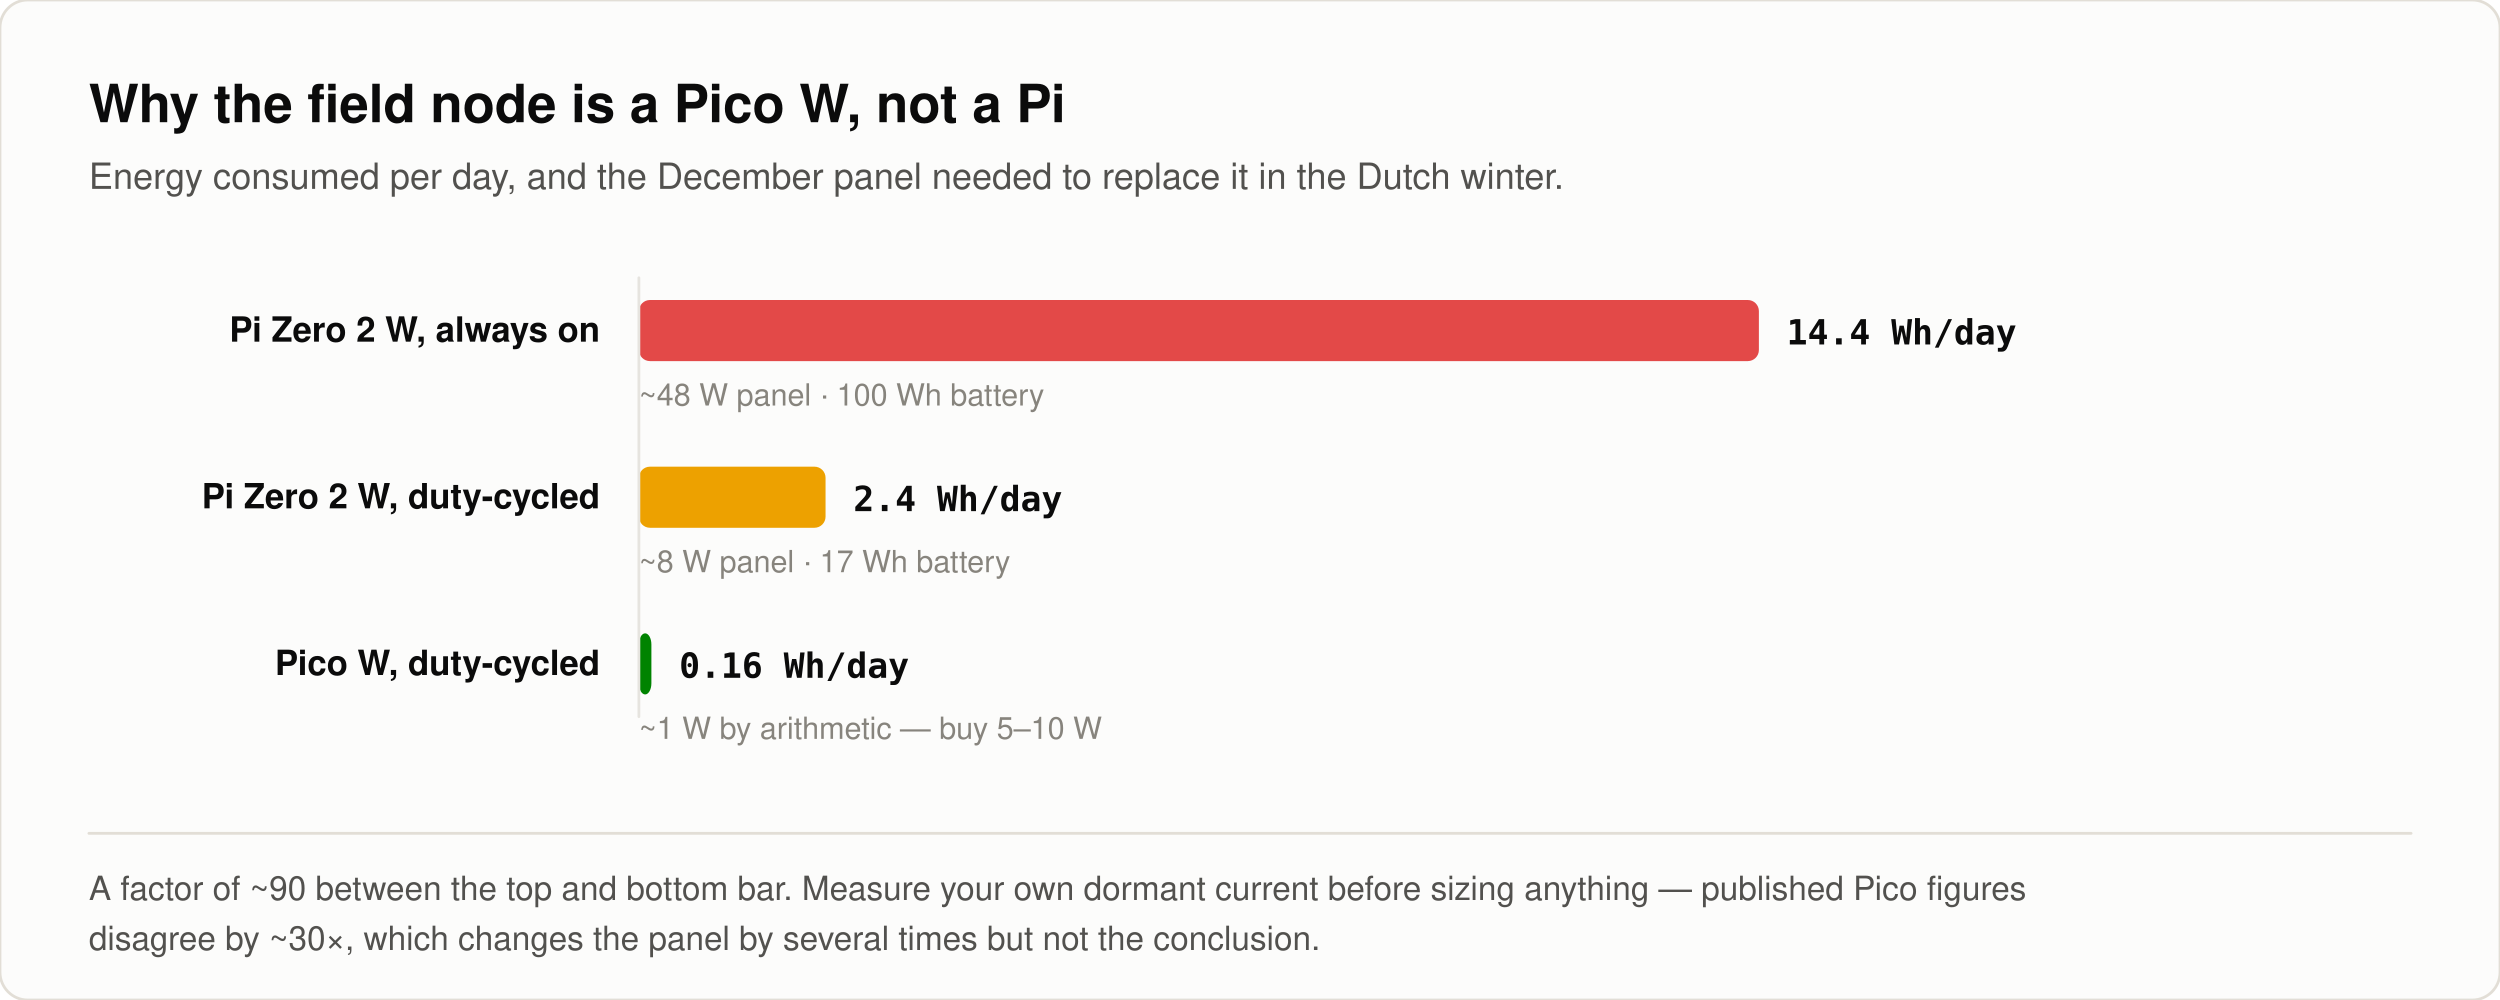
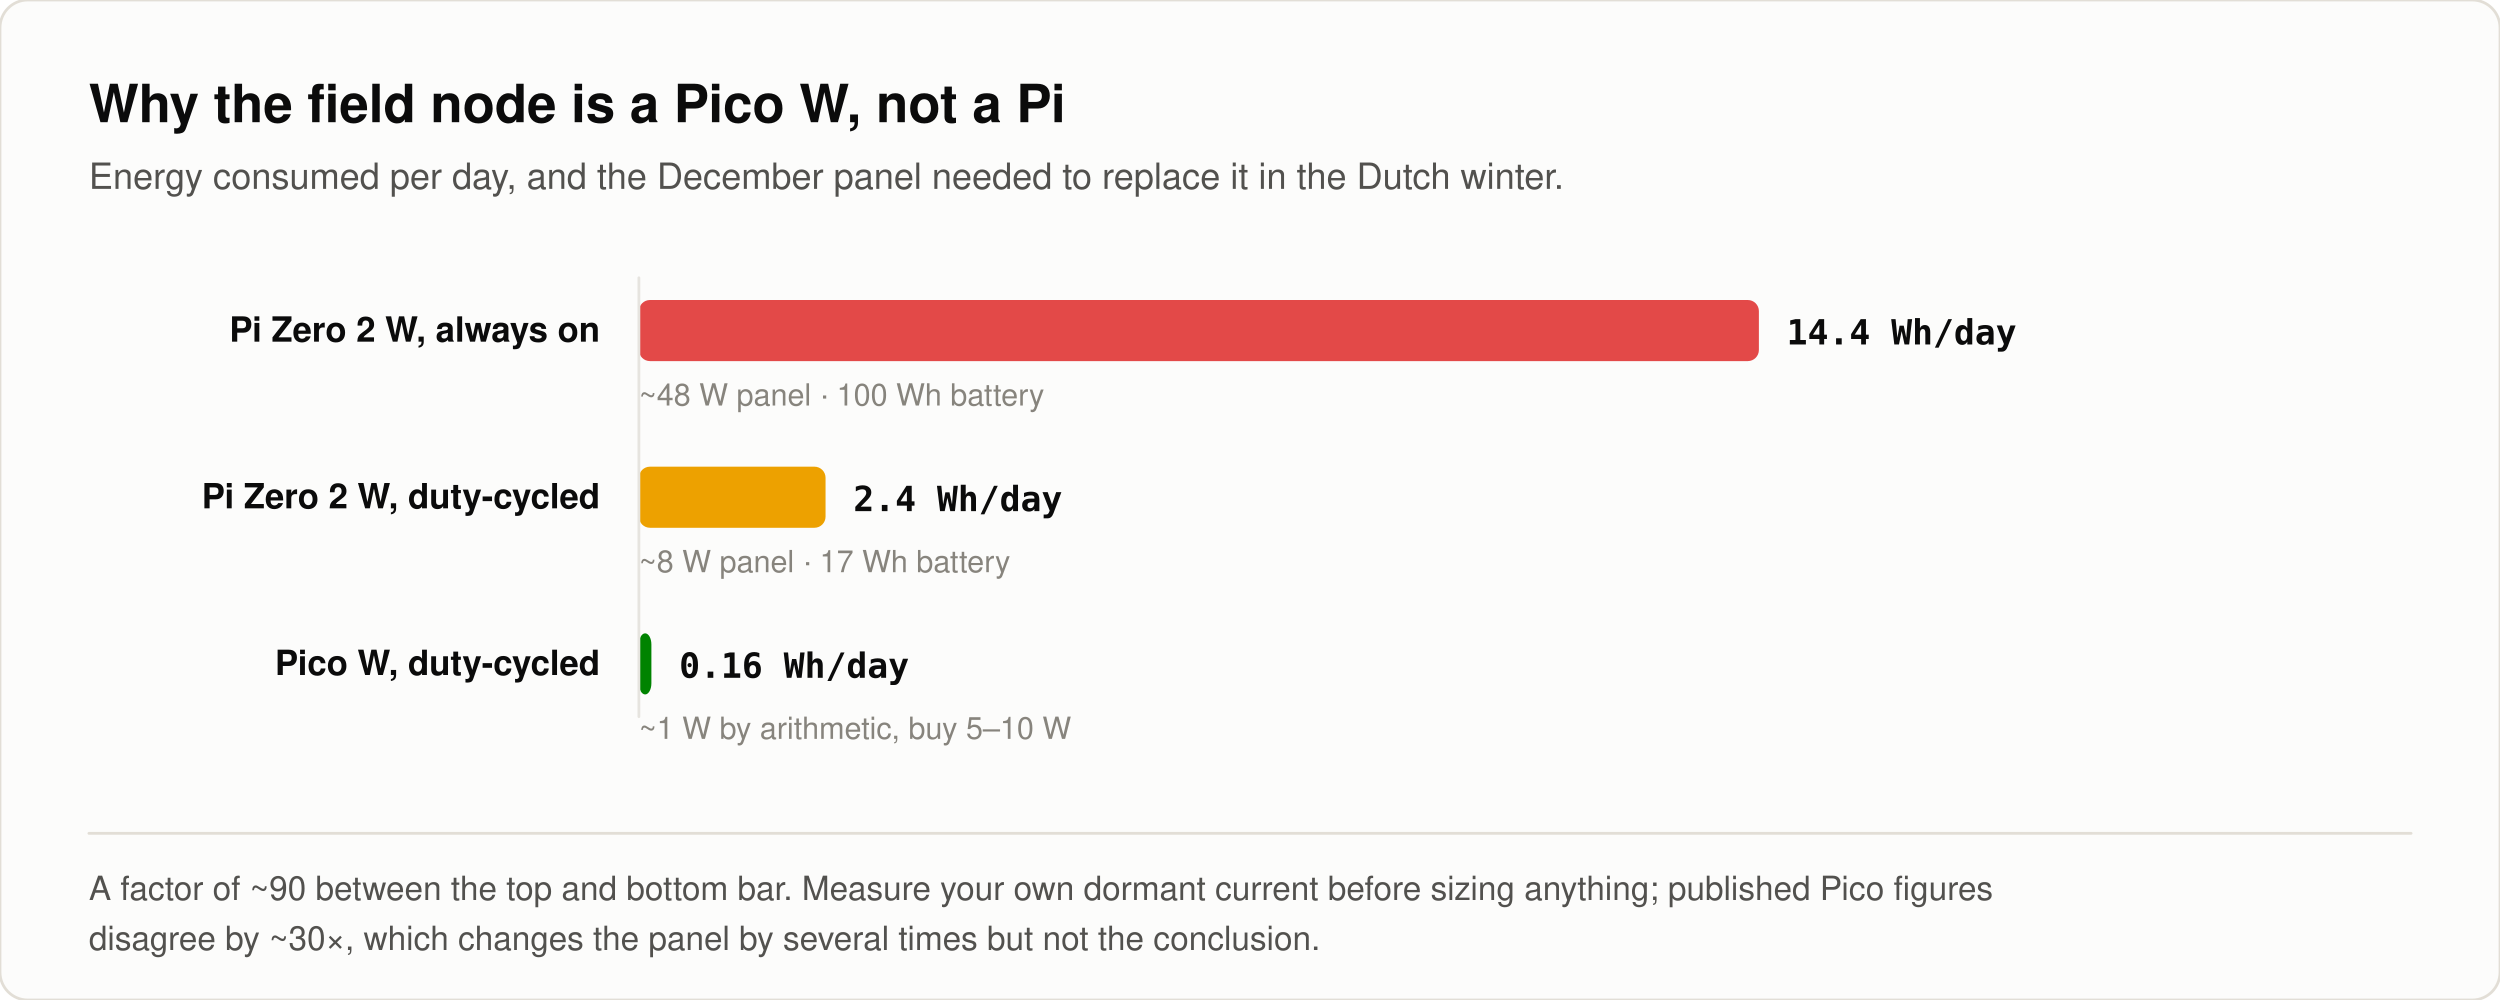
<svg xmlns="http://www.w3.org/2000/svg" viewBox="0 0 900 360" width="900" height="360" role="img" aria-label="Daily energy budget: Pi versus Pico">
  <rect x="0.0" y="0.0" width="900.0" height="360.0" rx="10" fill="#fcfcfb" stroke="#e2ded6" stroke-width="1" />
  <text x="32.0" y="44.0" font-family="Helvetica, Arial, sans-serif" font-size="19" font-weight="bold" fill="#0b0b0b" text-anchor="start">Why the field node is a Pico W, not a Pi</text>
  <text x="32.0" y="68.0" font-family="Helvetica, Arial, sans-serif" font-size="13" font-weight="normal" fill="#52514e" text-anchor="start">Energy consumed per day, and the December panel needed to replace it in the Dutch winter.</text>
  <text x="216.0" y="123.0" font-family="Helvetica, Arial, sans-serif" font-size="12.5" font-weight="bold" fill="#0b0b0b" text-anchor="end">Pi Zero 2 W, always on</text>
  <rect x="230.0" y="108.0" width="403.2" height="22.0" rx="4" fill="#e34948" />
  <text x="643.2" y="124.0" font-family="ui-monospace, SFMono-Regular, Menlo, Consolas, monospace" font-size="12.5" font-weight="bold" fill="#0b0b0b" text-anchor="start">14.4 Wh/day</text>
  <text x="230.0" y="146.0" font-family="Helvetica, Arial, sans-serif" font-size="11" font-weight="normal" fill="#87847d" text-anchor="start">~48 W panel · 100 Wh battery</text>
  <text x="216.0" y="183.0" font-family="Helvetica, Arial, sans-serif" font-size="12.5" font-weight="bold" fill="#0b0b0b" text-anchor="end">Pi Zero 2 W, duty-cycled</text>
  <rect x="230.0" y="168.0" width="67.2" height="22.0" rx="4" fill="#eda100" />
  <text x="307.2" y="184.0" font-family="ui-monospace, SFMono-Regular, Menlo, Consolas, monospace" font-size="12.5" font-weight="bold" fill="#0b0b0b" text-anchor="start">2.4 Wh/day</text>
  <text x="230.0" y="206.0" font-family="Helvetica, Arial, sans-serif" font-size="11" font-weight="normal" fill="#87847d" text-anchor="start">~8 W panel · 17 Wh battery</text>
  <text x="216.0" y="243.0" font-family="Helvetica, Arial, sans-serif" font-size="12.5" font-weight="bold" fill="#0b0b0b" text-anchor="end">Pico W, duty-cycled</text>
  <rect x="230.0" y="228.0" width="4.5" height="22.0" rx="4" fill="#008300" />
  <text x="244.5" y="244.0" font-family="ui-monospace, SFMono-Regular, Menlo, Consolas, monospace" font-size="12.5" font-weight="bold" fill="#0b0b0b" text-anchor="start">0.16 Wh/day</text>
-   <text x="230.0" y="266.0" font-family="Helvetica, Arial, sans-serif" font-size="11" font-weight="normal" fill="#87847d" text-anchor="start">~1 W by arithmetic — buy 5–10 W</text>
+   <text x="230.0" y="266.0" font-family="Helvetica, Arial, sans-serif" font-size="11" font-weight="normal" fill="#87847d" text-anchor="start">~1 W by arithmetic, buy 5–10 W</text>
  <line x1="230.0" y1="100.0" x2="230.0" y2="258.0" stroke="#e6e4df" stroke-width="1" stroke-linecap="round" />
  <line x1="32.0" y1="300.0" x2="868.0" y2="300.0" stroke="#e2ded6" stroke-width="1" stroke-linecap="round" />
-   <text x="32.0" y="324.0" font-family="Helvetica, Arial, sans-serif" font-size="12" font-weight="normal" fill="#52514e" text-anchor="start">A factor of ~90 between the top and bottom bar. Measure your own dormant current before sizing anything — published Pico figures</text>
+   <text x="32.0" y="324.0" font-family="Helvetica, Arial, sans-serif" font-size="12" font-weight="normal" fill="#52514e" text-anchor="start">A factor of ~90 between the top and bottom bar. Measure your own dormant current before sizing anything; published Pico figures</text>
  <text x="32.0" y="342.0" font-family="Helvetica, Arial, sans-serif" font-size="12" font-weight="normal" fill="#52514e" text-anchor="start">disagree by ~30×, which changes the panel by several times but not the conclusion.</text>
</svg>
